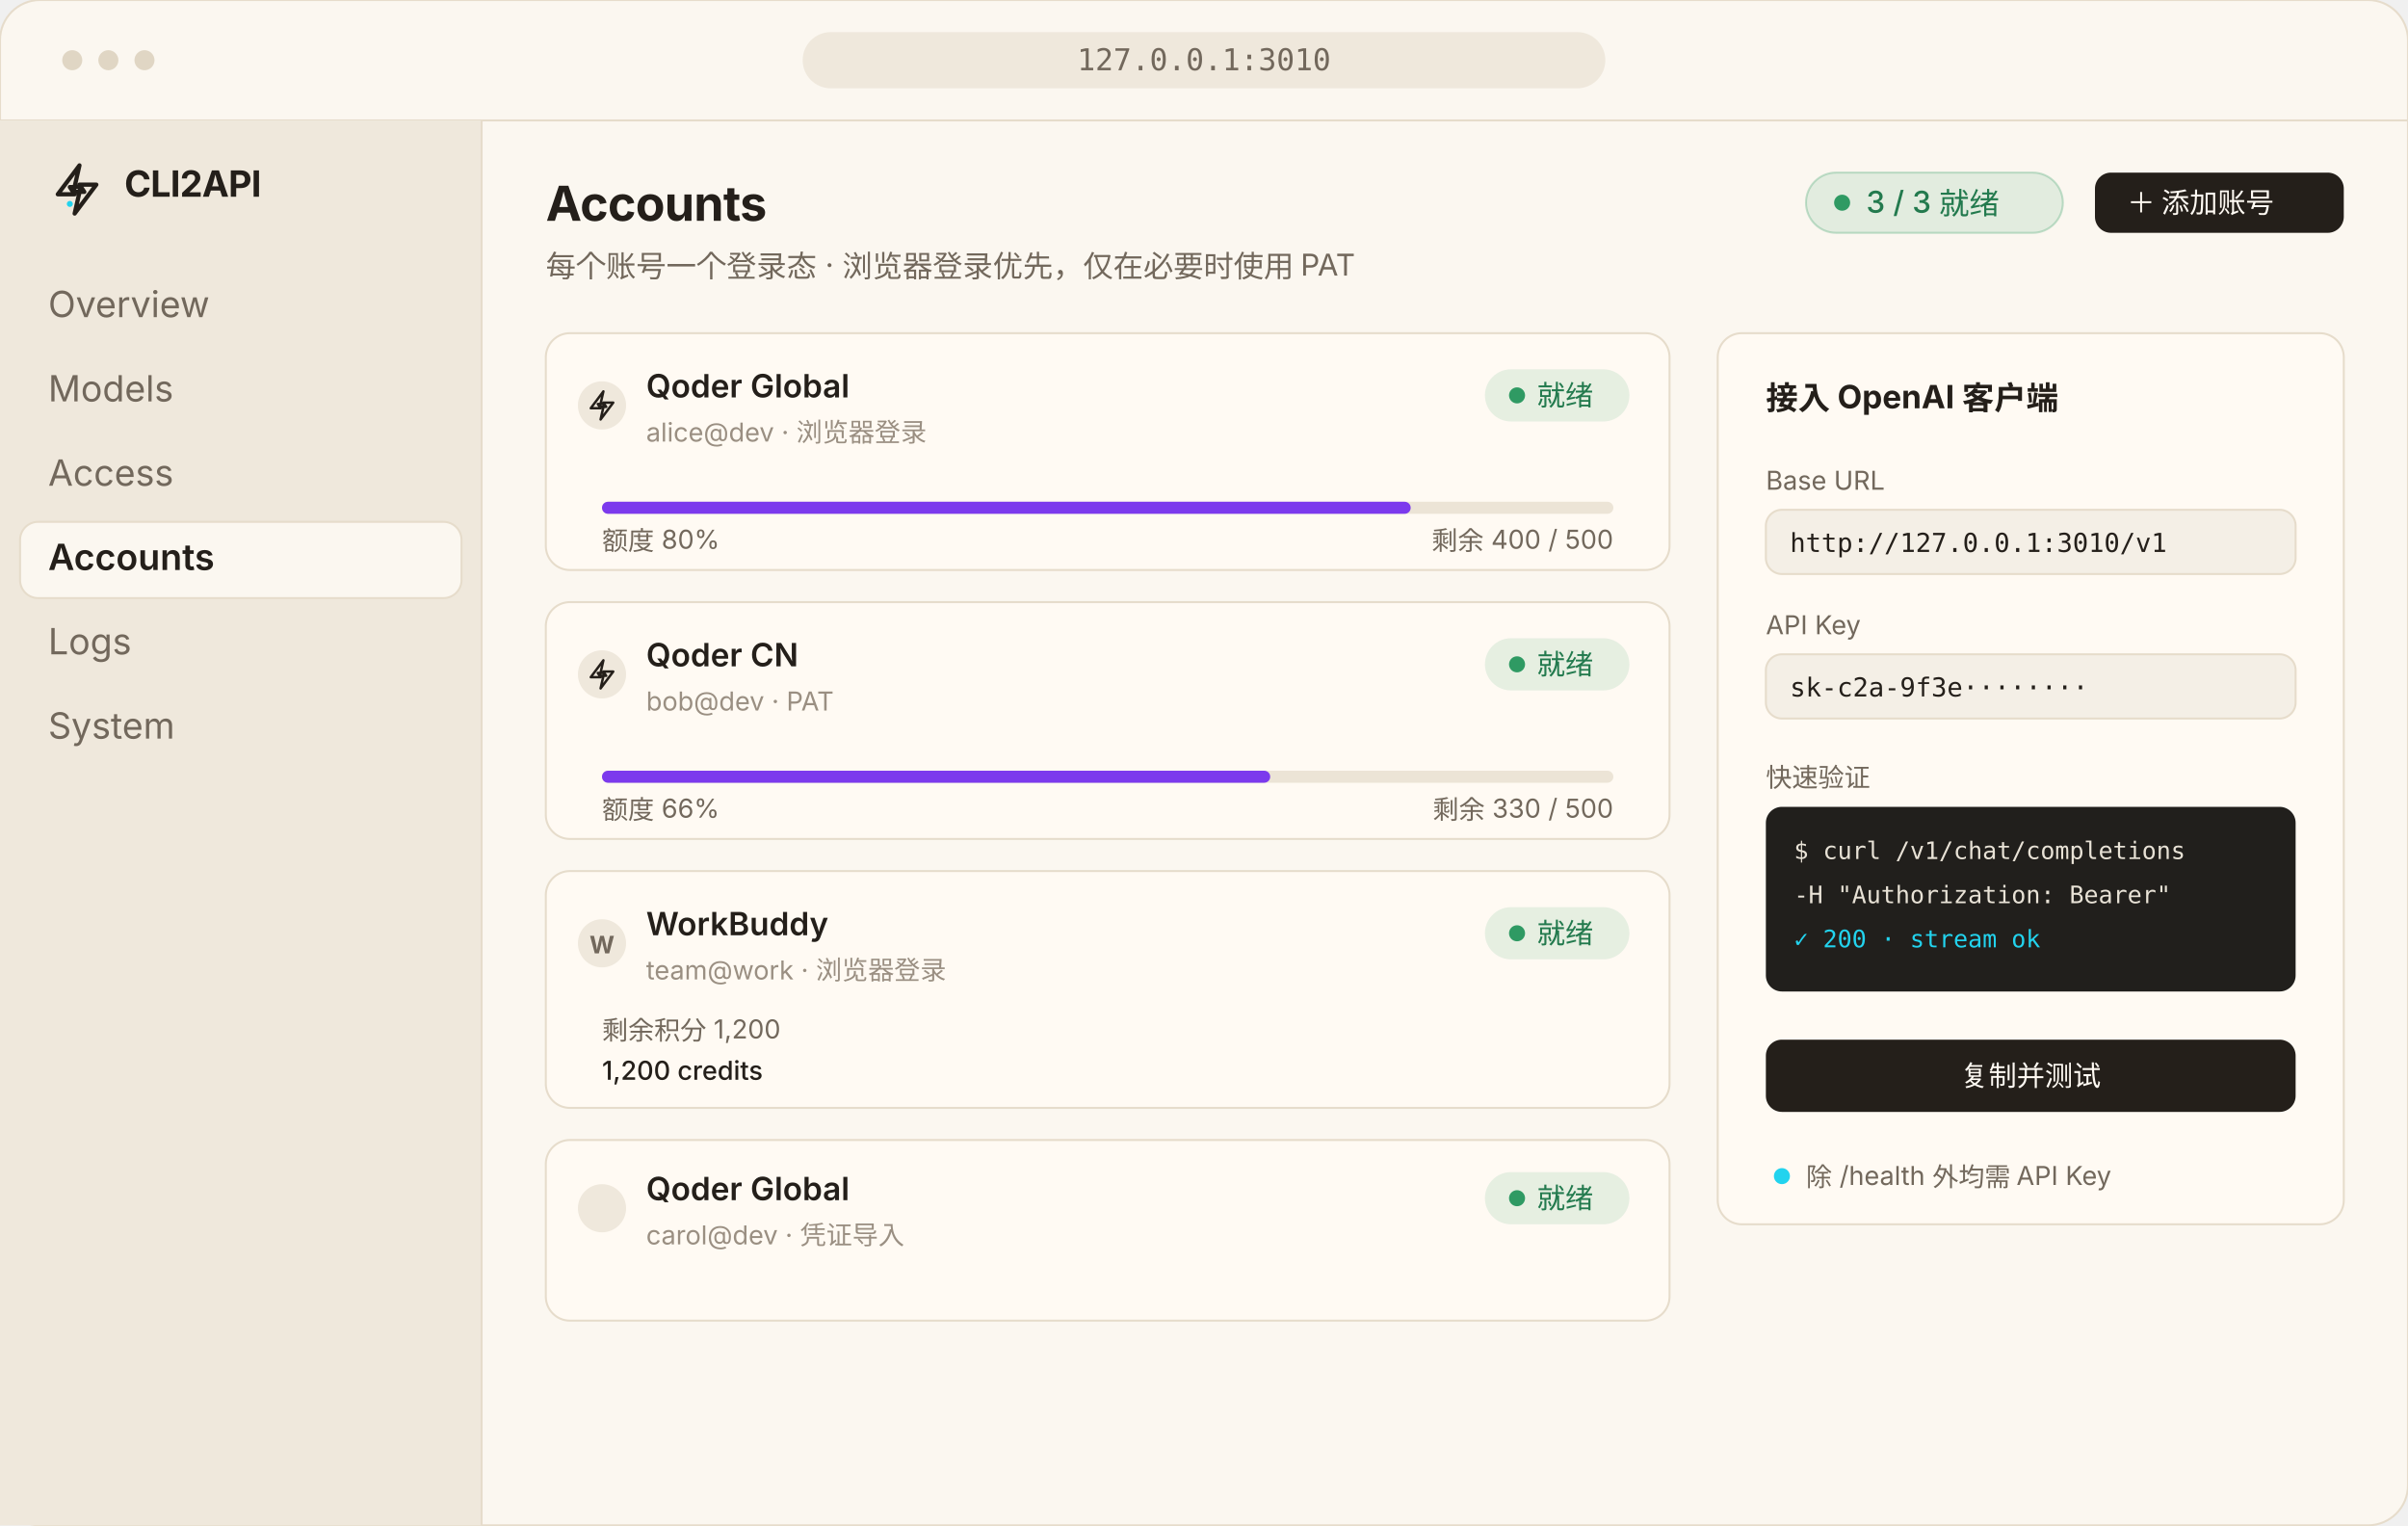
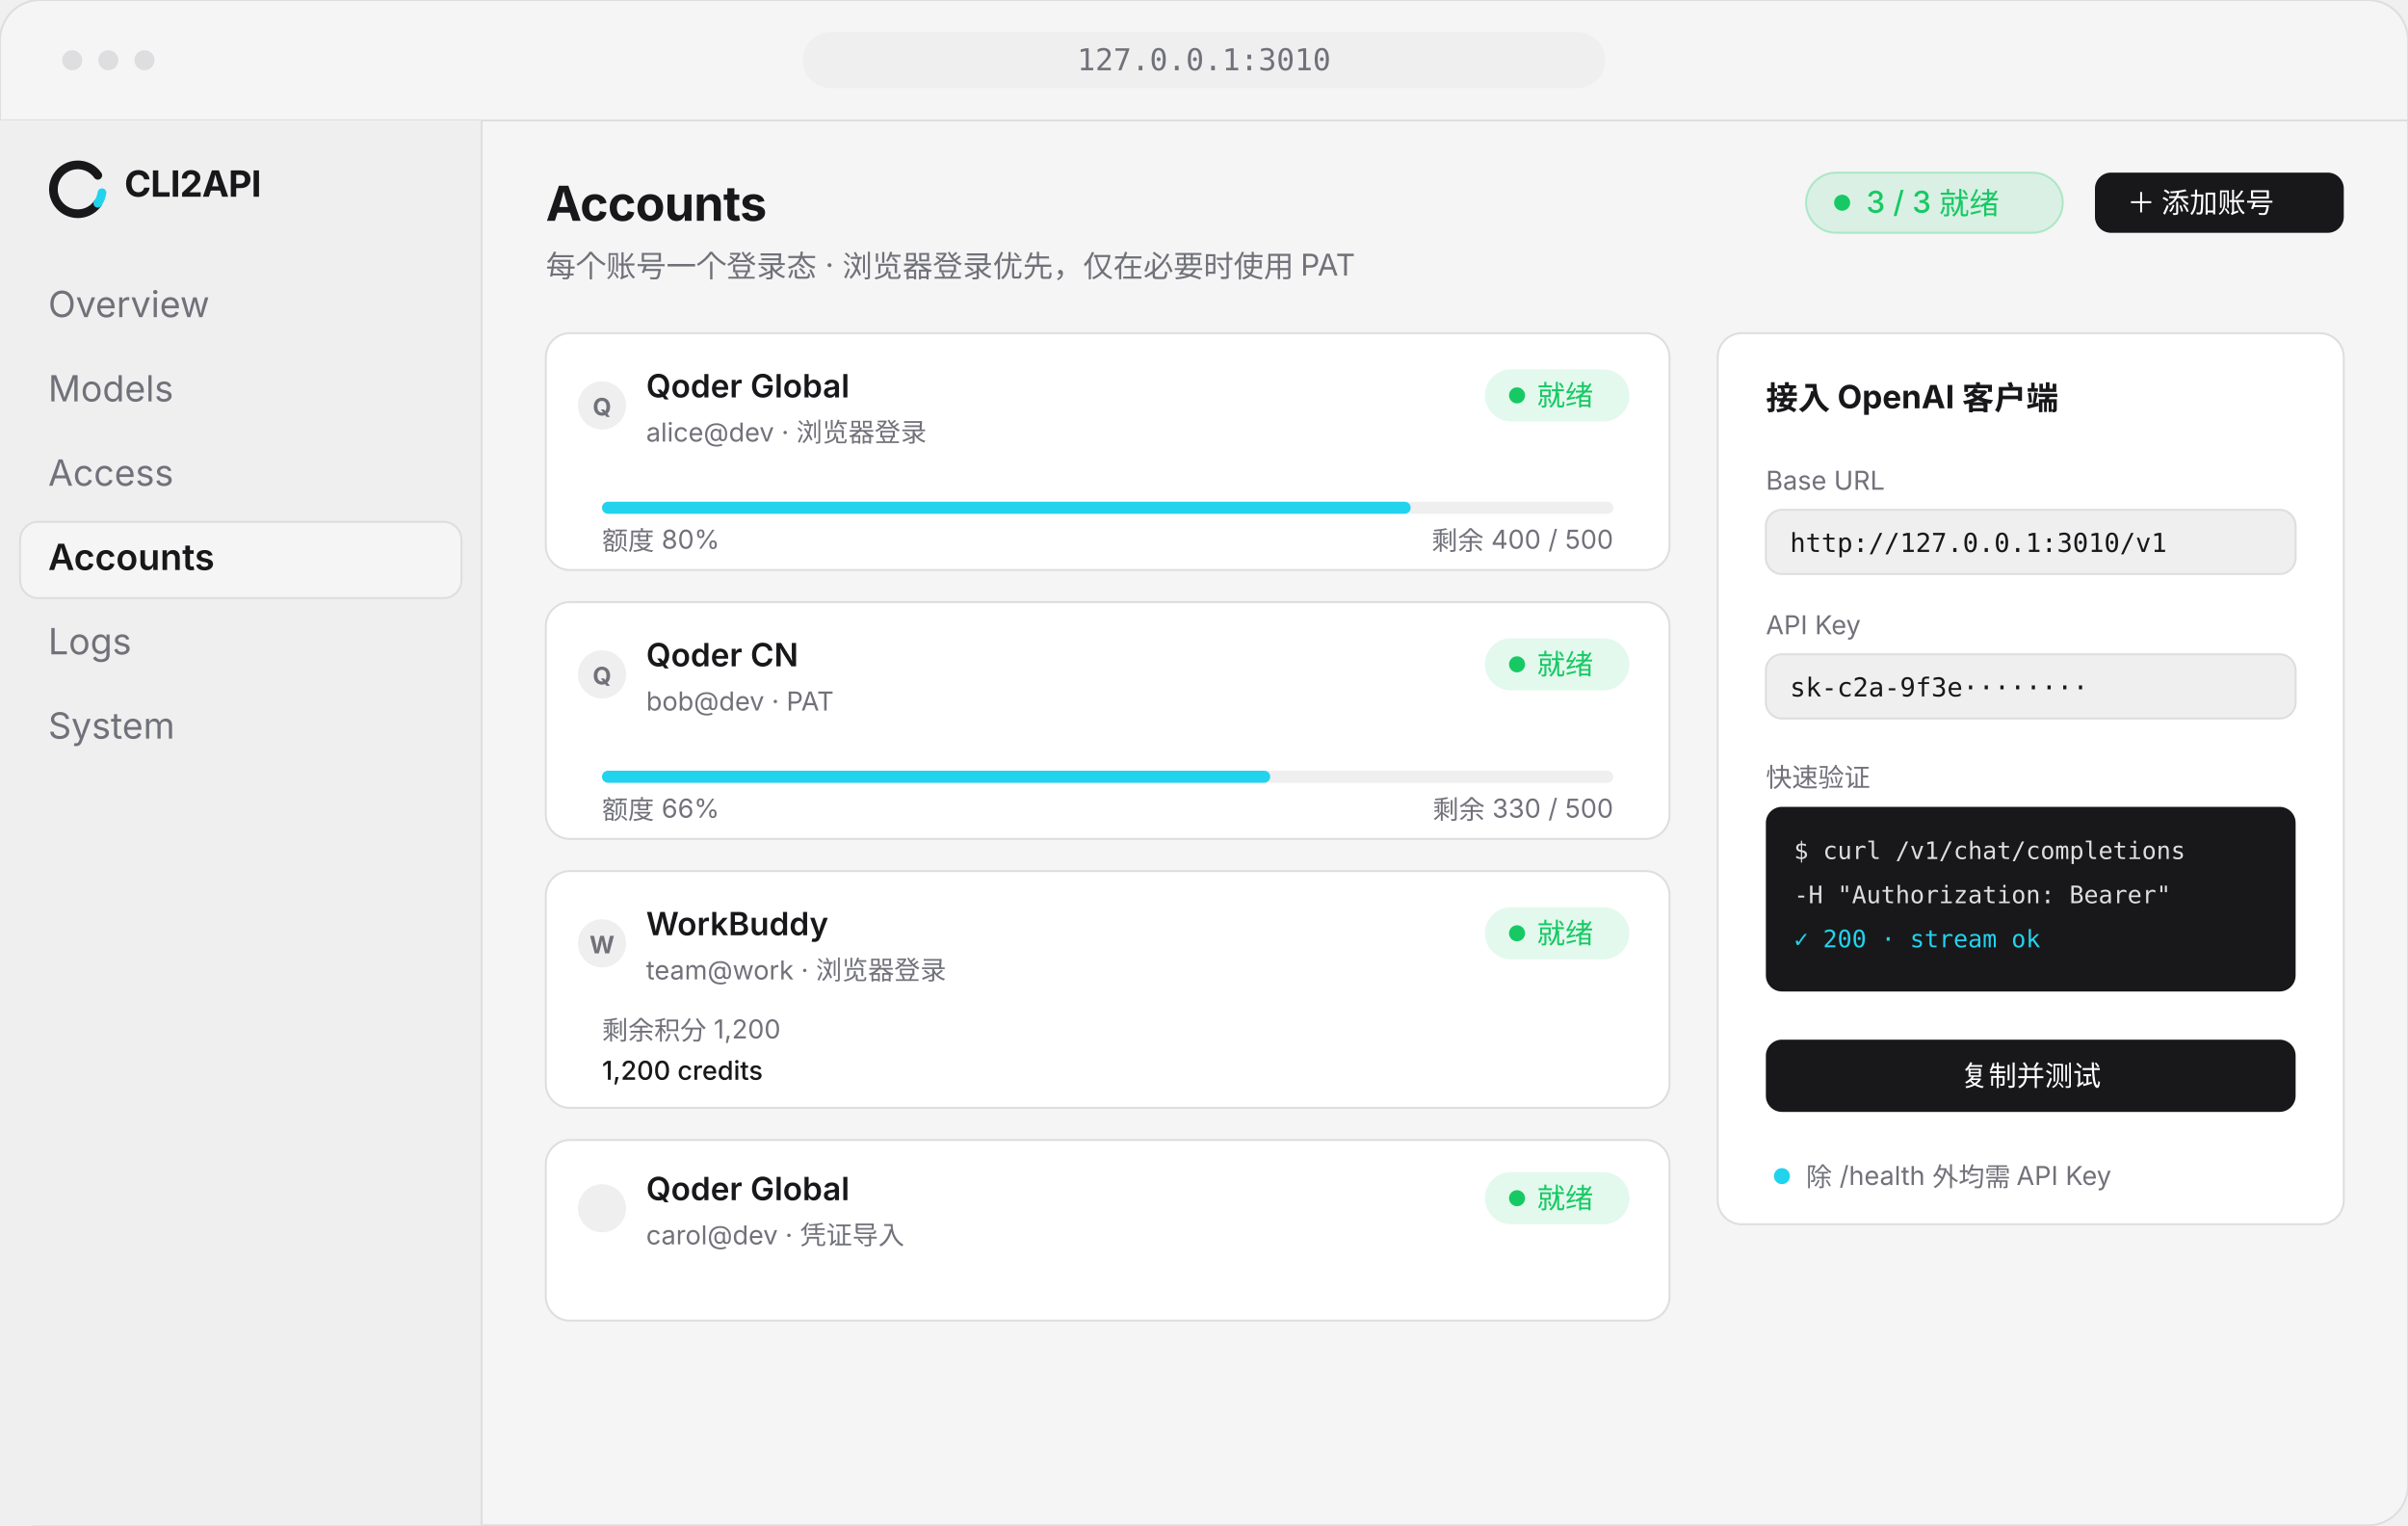
<svg xmlns="http://www.w3.org/2000/svg" width="1200" height="760" viewBox="0 0 1200 760" role="img" aria-labelledby="cw-title cw-desc" font-family="-apple-system, BlinkMacSystemFont, 'Segoe UI', 'PingFang SC', 'Microsoft YaHei', system-ui, sans-serif">
-   <rect width="1200" height="760" rx="20" fill="#fbf7f0" stroke="#e6dccb" />
-   <circle cx="36" cy="30" r="5" fill="#e0d6c4" />
-   <circle cx="54" cy="30" r="5" fill="#e0d6c4" />
-   <circle cx="72" cy="30" r="5" fill="#e0d6c4" />
-   <rect x="400" y="16" width="400" height="28" rx="14" fill="#efe8dc" />
-   <text x="600" y="35" text-anchor="middle" font-family="ui-monospace, 'SF Mono', Menlo, Consolas, monospace" font-size="15" fill="#72685c">127.0.0.1:3010</text>
-   <line x1="0" y1="60" x2="1200" y2="60" stroke="#e6dccb" />
-   <rect x="0" y="60" width="240" height="700" fill="#efe8dc" />
-   <line x1="240" y1="60" x2="240" y2="760" stroke="#e6dccb" />
-   <g transform="translate(24 80) scale(1.2)" fill="none">
-     <path d="M13 2 L4 14 H11 L9 11 H13.5 L11 22 L20 10 H13 L15 13 H10.5 Z" stroke="#241f1a" stroke-width="1.75" stroke-linejoin="round" stroke-linecap="round" />
-     <circle cx="9" cy="18" r="1.25" fill="#22D3EE" />
+   <rect width="1200" height="760" rx="20" fill="#F5F5F5" stroke="#DEDEE0" />
+   <circle cx="36" cy="30" r="5" fill="#DEDEE0" />
+   <circle cx="54" cy="30" r="5" fill="#DEDEE0" />
+   <circle cx="72" cy="30" r="5" fill="#DEDEE0" />
+   <rect x="400" y="16" width="400" height="28" rx="14" fill="#EFEFF0" />
+   <text x="600" y="35" text-anchor="middle" font-family="ui-monospace, 'SF Mono', Menlo, Consolas, monospace" font-size="15" fill="#71717A">127.0.0.1:3010</text>
+   <line x1="0" y1="60" x2="1200" y2="60" stroke="#DEDEE0" />
+   <rect x="0" y="60" width="240" height="700" fill="#EFEFF0" />
+   <line x1="240" y1="60" x2="240" y2="760" stroke="#DEDEE0" />
+   <g transform="translate(14 70) scale(0.38)" fill="none">
+     <path fill="none" stroke="#18181B" stroke-width="11.4" stroke-linecap="round" stroke-linejoin="round" d="M 91.413 45.646 A 32.000 32.000 0 1 0 91.413 82.354" />
+     <path fill="none" stroke="#22D3EE" stroke-width="11.4" stroke-linecap="round" stroke-linejoin="round" d="M 96.889 68.454 A 32.000 32.000 0 0 1 91.413 82.354" />
  </g>
-   <text x="62" y="98" font-size="18" font-weight="700" letter-spacing="-0.3" fill="#241f1a">CLI2API</text>
-   <text x="24" y="158" font-size="18" fill="#72685c">Overview</text>
-   <text x="24" y="200" font-size="18" fill="#72685c">Models</text>
-   <text x="24" y="242" font-size="18" fill="#72685c">Access</text>
-   <rect x="10" y="260" width="220" height="38" rx="9" fill="#fbf7f0" stroke="#e6dccb" />
-   <text x="24" y="284" font-size="18" font-weight="600" fill="#241f1a">Accounts</text>
-   <text x="24" y="326" font-size="18" fill="#72685c">Logs</text>
-   <text x="24" y="368" font-size="18" fill="#72685c">System</text>
-   <text x="272" y="110" font-size="24" font-weight="700" letter-spacing="-0.3" fill="#241f1a">Accounts</text>
-   <text x="272" y="138" font-size="15" fill="#72685c">每个账号一个登录态 · 浏览器登录优先，仅在必要时使用 PAT</text>
-   <rect x="900" y="86" width="128" height="30" rx="15" fill="rgba(47,154,99,0.12)" stroke="rgba(47,154,99,0.28)" />
-   <circle cx="918" cy="101" r="4" fill="#2f9a63" />
-   <text x="930" y="106" font-size="15" font-weight="500" fill="#237a4e">3 / 3 就绪</text>
-   <rect x="1044" y="86" width="124" height="30" rx="8" fill="#241f1a" />
-   <text x="1060" y="106" font-size="14" font-weight="500" fill="#fffaf3">＋ 添加账号</text>
-   <rect x="272" y="166" width="560" height="118" rx="12" fill="#fffaf3" stroke="#e6dccb" />
-   <circle cx="300" cy="202" r="12" fill="#efe8dc" />
-   <g transform="translate(291.6 193.6) scale(0.7)" fill="none">
-     <path d="M13 2 L4 14 H11 L9 11 H13.5 L11 22 L20 10 H13 L15 13 H10.5 Z" stroke="#241f1a" stroke-width="1.75" stroke-linejoin="round" stroke-linecap="round" />
-   </g>
-   <text x="322" y="198" font-size="16" font-weight="600" fill="#241f1a">Qoder Global</text>
-   <text x="322" y="220" font-size="13" fill="#9a8f82">alice@dev · 浏览器登录</text>
-   <rect x="740" y="184" width="72" height="26" rx="13" fill="rgba(47,154,99,0.12)" />
-   <circle cx="756" cy="197" r="4" fill="#2f9a63" />
-   <text x="766" y="202" font-size="14" font-weight="500" fill="#237a4e">就绪</text>
-   <rect x="300" y="250" width="504" height="6" rx="3" fill="#ece4d6" />
-   <rect x="300" y="250" width="403" height="6" rx="3" fill="#7C3AED" />
-   <text x="300" y="274" font-size="13" fill="#72685c">额度 80%</text>
-   <text x="804" y="274" text-anchor="end" font-size="13" fill="#72685c">剩余 400 / 500</text>
-   <rect x="272" y="300" width="560" height="118" rx="12" fill="#fffaf3" stroke="#e6dccb" />
-   <circle cx="300" cy="336" r="12" fill="#efe8dc" />
-   <g transform="translate(291.6 327.6) scale(0.7)" fill="none">
-     <path d="M13 2 L4 14 H11 L9 11 H13.5 L11 22 L20 10 H13 L15 13 H10.5 Z" stroke="#241f1a" stroke-width="1.75" stroke-linejoin="round" stroke-linecap="round" />
-   </g>
-   <text x="322" y="332" font-size="16" font-weight="600" fill="#241f1a">Qoder CN</text>
-   <text x="322" y="354" font-size="13" fill="#9a8f82">bob@dev · PAT</text>
-   <rect x="740" y="318" width="72" height="26" rx="13" fill="rgba(47,154,99,0.12)" />
-   <circle cx="756" cy="331" r="4" fill="#2f9a63" />
-   <text x="766" y="336" font-size="14" font-weight="500" fill="#237a4e">就绪</text>
-   <rect x="300" y="384" width="504" height="6" rx="3" fill="#ece4d6" />
-   <rect x="300" y="384" width="333" height="6" rx="3" fill="#7C3AED" />
-   <text x="300" y="408" font-size="13" fill="#72685c">额度 66%</text>
-   <text x="804" y="408" text-anchor="end" font-size="13" fill="#72685c">剩余 330 / 500</text>
-   <rect x="272" y="434" width="560" height="118" rx="12" fill="#fffaf3" stroke="#e6dccb" />
-   <circle cx="300" cy="470" r="12" fill="#efe8dc" />
-   <text x="300" y="475" text-anchor="middle" font-size="12" font-weight="700" fill="#72685c">W</text>
-   <text x="322" y="466" font-size="16" font-weight="600" fill="#241f1a">WorkBuddy</text>
-   <text x="322" y="488" font-size="13" fill="#9a8f82">team@work · 浏览器登录</text>
-   <rect x="740" y="452" width="72" height="26" rx="13" fill="rgba(47,154,99,0.12)" />
-   <circle cx="756" cy="465" r="4" fill="#2f9a63" />
-   <text x="766" y="470" font-size="14" font-weight="500" fill="#237a4e">就绪</text>
-   <text x="300" y="518" font-size="13" fill="#72685c">剩余积分 1,200</text>
-   <text x="300" y="538" font-size="13" font-weight="500" fill="#241f1a">1,200 credits</text>
-   <rect x="272" y="568" width="560" height="90" rx="12" fill="#fffaf3" stroke="#e6dccb" />
-   <circle cx="300" cy="602" r="12" fill="#efe8dc" />
-   <text x="322" y="598" font-size="16" font-weight="600" fill="#241f1a">Qoder Global</text>
-   <text x="322" y="620" font-size="13" fill="#9a8f82">carol@dev · 凭证导入</text>
-   <rect x="740" y="584" width="72" height="26" rx="13" fill="rgba(47,154,99,0.12)" />
-   <circle cx="756" cy="597" r="4" fill="#2f9a63" />
-   <text x="766" y="602" font-size="14" font-weight="500" fill="#237a4e">就绪</text>
-   <rect x="12" y="672" width="216" height="72" fill="#efe8dc" />
-   <rect x="856" y="166" width="312" height="444" rx="12" fill="#fffaf3" stroke="#e6dccb" />
-   <text x="880" y="204" font-size="16" font-weight="700" fill="#241f1a">接入 OpenAI 客户端</text>
-   <text x="880" y="244" font-size="13" fill="#72685c">Base URL</text>
-   <rect x="880" y="254" width="264" height="32" rx="8" fill="#f4efe6" stroke="#e6dccb" />
-   <text x="892" y="275" font-family="ui-monospace, 'SF Mono', Menlo, Consolas, monospace" font-size="13" fill="#241f1a">http://127.0.0.1:3010/v1</text>
-   <text x="880" y="316" font-size="13" fill="#72685c">API Key</text>
-   <rect x="880" y="326" width="264" height="32" rx="8" fill="#f4efe6" stroke="#e6dccb" />
-   <text x="892" y="347" font-family="ui-monospace, 'SF Mono', Menlo, Consolas, monospace" font-size="13" fill="#241f1a">sk-c2a-9f3e········</text>
-   <text x="880" y="392" font-size="13" fill="#72685c">快速验证</text>
-   <rect x="880" y="402" width="264" height="92" rx="8" fill="#211f1c" />
-   <text x="894" y="428" font-family="ui-monospace, 'SF Mono', Menlo, Consolas, monospace" font-size="12" fill="#e8e2d6">$ curl /v1/chat/completions</text>
-   <text x="894" y="450" font-family="ui-monospace, 'SF Mono', Menlo, Consolas, monospace" font-size="12" fill="#e8e2d6">  -H "Authorization: Bearer"</text>
+   <text x="62" y="98" font-size="18" font-weight="700" letter-spacing="-0.3" fill="#18181B">CLI2API</text>
+   <text x="24" y="158" font-size="18" fill="#71717A">Overview</text>
+   <text x="24" y="200" font-size="18" fill="#71717A">Models</text>
+   <text x="24" y="242" font-size="18" fill="#71717A">Access</text>
+   <rect x="10" y="260" width="220" height="38" rx="9" fill="#F5F5F5" stroke="#DEDEE0" />
+   <text x="24" y="284" font-size="18" font-weight="600" fill="#18181B">Accounts</text>
+   <text x="24" y="326" font-size="18" fill="#71717A">Logs</text>
+   <text x="24" y="368" font-size="18" fill="#71717A">System</text>
+   <text x="272" y="110" font-size="24" font-weight="700" letter-spacing="-0.3" fill="#18181B">Accounts</text>
+   <text x="272" y="138" font-size="15" fill="#71717A">每个账号一个登录态 · 浏览器登录优先，仅在必要时使用 PAT</text>
+   <rect x="900" y="86" width="128" height="30" rx="15" fill="#17C964" fill-opacity="0.12" stroke="#17C964" stroke-opacity="0.28" />
+   <circle cx="918" cy="101" r="4" fill="#17C964" />
+   <text x="930" y="106" font-size="15" font-weight="500" fill="#17C964">3 / 3 就绪</text>
+   <rect x="1044" y="86" width="124" height="30" rx="8" fill="#18181B" />
+   <text x="1060" y="106" font-size="14" font-weight="500" fill="#FFFFFF">＋ 添加账号</text>
+   <rect x="272" y="166" width="560" height="118" rx="12" fill="#FFFFFF" stroke="#DEDEE0" />
+   <circle cx="300" cy="202" r="12" fill="#EFEFF0" />
+   <text x="300" y="207" text-anchor="middle" font-size="12" font-weight="700" fill="#71717A">Q</text>
+   <text x="322" y="198" font-size="16" font-weight="600" fill="#18181B">Qoder Global</text>
+   <text x="322" y="220" font-size="13" fill="#71717A">alice@dev · 浏览器登录</text>
+   <rect x="740" y="184" width="72" height="26" rx="13" fill="#17C964" fill-opacity="0.12" />
+   <circle cx="756" cy="197" r="4" fill="#17C964" />
+   <text x="766" y="202" font-size="14" font-weight="500" fill="#17C964">就绪</text>
+   <rect x="300" y="250" width="504" height="6" rx="3" fill="#EFEFF0" />
+   <rect x="300" y="250" width="403" height="6" rx="3" fill="#22D3EE" />
+   <text x="300" y="274" font-size="13" fill="#71717A">额度 80%</text>
+   <text x="804" y="274" text-anchor="end" font-size="13" fill="#71717A">剩余 400 / 500</text>
+   <rect x="272" y="300" width="560" height="118" rx="12" fill="#FFFFFF" stroke="#DEDEE0" />
+   <circle cx="300" cy="336" r="12" fill="#EFEFF0" />
+   <text x="300" y="341" text-anchor="middle" font-size="12" font-weight="700" fill="#71717A">Q</text>
+   <text x="322" y="332" font-size="16" font-weight="600" fill="#18181B">Qoder CN</text>
+   <text x="322" y="354" font-size="13" fill="#71717A">bob@dev · PAT</text>
+   <rect x="740" y="318" width="72" height="26" rx="13" fill="#17C964" fill-opacity="0.12" />
+   <circle cx="756" cy="331" r="4" fill="#17C964" />
+   <text x="766" y="336" font-size="14" font-weight="500" fill="#17C964">就绪</text>
+   <rect x="300" y="384" width="504" height="6" rx="3" fill="#EFEFF0" />
+   <rect x="300" y="384" width="333" height="6" rx="3" fill="#22D3EE" />
+   <text x="300" y="408" font-size="13" fill="#71717A">额度 66%</text>
+   <text x="804" y="408" text-anchor="end" font-size="13" fill="#71717A">剩余 330 / 500</text>
+   <rect x="272" y="434" width="560" height="118" rx="12" fill="#FFFFFF" stroke="#DEDEE0" />
+   <circle cx="300" cy="470" r="12" fill="#EFEFF0" />
+   <text x="300" y="475" text-anchor="middle" font-size="12" font-weight="700" fill="#71717A">W</text>
+   <text x="322" y="466" font-size="16" font-weight="600" fill="#18181B">WorkBuddy</text>
+   <text x="322" y="488" font-size="13" fill="#71717A">team@work · 浏览器登录</text>
+   <rect x="740" y="452" width="72" height="26" rx="13" fill="#17C964" fill-opacity="0.12" />
+   <circle cx="756" cy="465" r="4" fill="#17C964" />
+   <text x="766" y="470" font-size="14" font-weight="500" fill="#17C964">就绪</text>
+   <text x="300" y="518" font-size="13" fill="#71717A">剩余积分 1,200</text>
+   <text x="300" y="538" font-size="13" font-weight="500" fill="#18181B">1,200 credits</text>
+   <rect x="272" y="568" width="560" height="90" rx="12" fill="#FFFFFF" stroke="#DEDEE0" />
+   <circle cx="300" cy="602" r="12" fill="#EFEFF0" />
+   <text x="322" y="598" font-size="16" font-weight="600" fill="#18181B">Qoder Global</text>
+   <text x="322" y="620" font-size="13" fill="#71717A">carol@dev · 凭证导入</text>
+   <rect x="740" y="584" width="72" height="26" rx="13" fill="#17C964" fill-opacity="0.12" />
+   <circle cx="756" cy="597" r="4" fill="#17C964" />
+   <text x="766" y="602" font-size="14" font-weight="500" fill="#17C964">就绪</text>
+   <rect x="12" y="672" width="216" height="72" fill="#EFEFF0" />
+   <rect x="856" y="166" width="312" height="444" rx="12" fill="#FFFFFF" stroke="#DEDEE0" />
+   <text x="880" y="204" font-size="16" font-weight="700" fill="#18181B">接入 OpenAI 客户端</text>
+   <text x="880" y="244" font-size="13" fill="#71717A">Base URL</text>
+   <rect x="880" y="254" width="264" height="32" rx="8" fill="#EFEFF0" stroke="#DEDEE0" />
+   <text x="892" y="275" font-family="ui-monospace, 'SF Mono', Menlo, Consolas, monospace" font-size="13" fill="#18181B">http://127.0.0.1:3010/v1</text>
+   <text x="880" y="316" font-size="13" fill="#71717A">API Key</text>
+   <rect x="880" y="326" width="264" height="32" rx="8" fill="#EFEFF0" stroke="#DEDEE0" />
+   <text x="892" y="347" font-family="ui-monospace, 'SF Mono', Menlo, Consolas, monospace" font-size="13" fill="#18181B">sk-c2a-9f3e········</text>
+   <text x="880" y="392" font-size="13" fill="#71717A">快速验证</text>
+   <rect x="880" y="402" width="264" height="92" rx="8" fill="#18181B" />
+   <text x="894" y="428" font-family="ui-monospace, 'SF Mono', Menlo, Consolas, monospace" font-size="12" fill="#DEDEE0">$ curl /v1/chat/completions</text>
+   <text x="894" y="450" font-family="ui-monospace, 'SF Mono', Menlo, Consolas, monospace" font-size="12" fill="#DEDEE0">  -H "Authorization: Bearer"</text>
  <text x="894" y="472" font-family="ui-monospace, 'SF Mono', Menlo, Consolas, monospace" font-size="12" fill="#22D3EE">✓ 200 · stream ok</text>
-   <rect x="880" y="518" width="264" height="36" rx="8" fill="#241f1a" />
-   <text x="1012" y="541" text-anchor="middle" font-size="14" font-weight="500" fill="#fffaf3">复制并测试</text>
+   <rect x="880" y="518" width="264" height="36" rx="8" fill="#18181B" />
+   <text x="1012" y="541" text-anchor="middle" font-size="14" font-weight="500" fill="#FFFFFF">复制并测试</text>
  <circle cx="888" cy="586" r="4" fill="#22D3EE" />
-   <text x="900" y="591" font-size="13" fill="#72685c">除 /health 外均需 API Key</text>
+   <text x="900" y="591" font-size="13" fill="#71717A">除 /health 外均需 API Key</text>
</svg>
